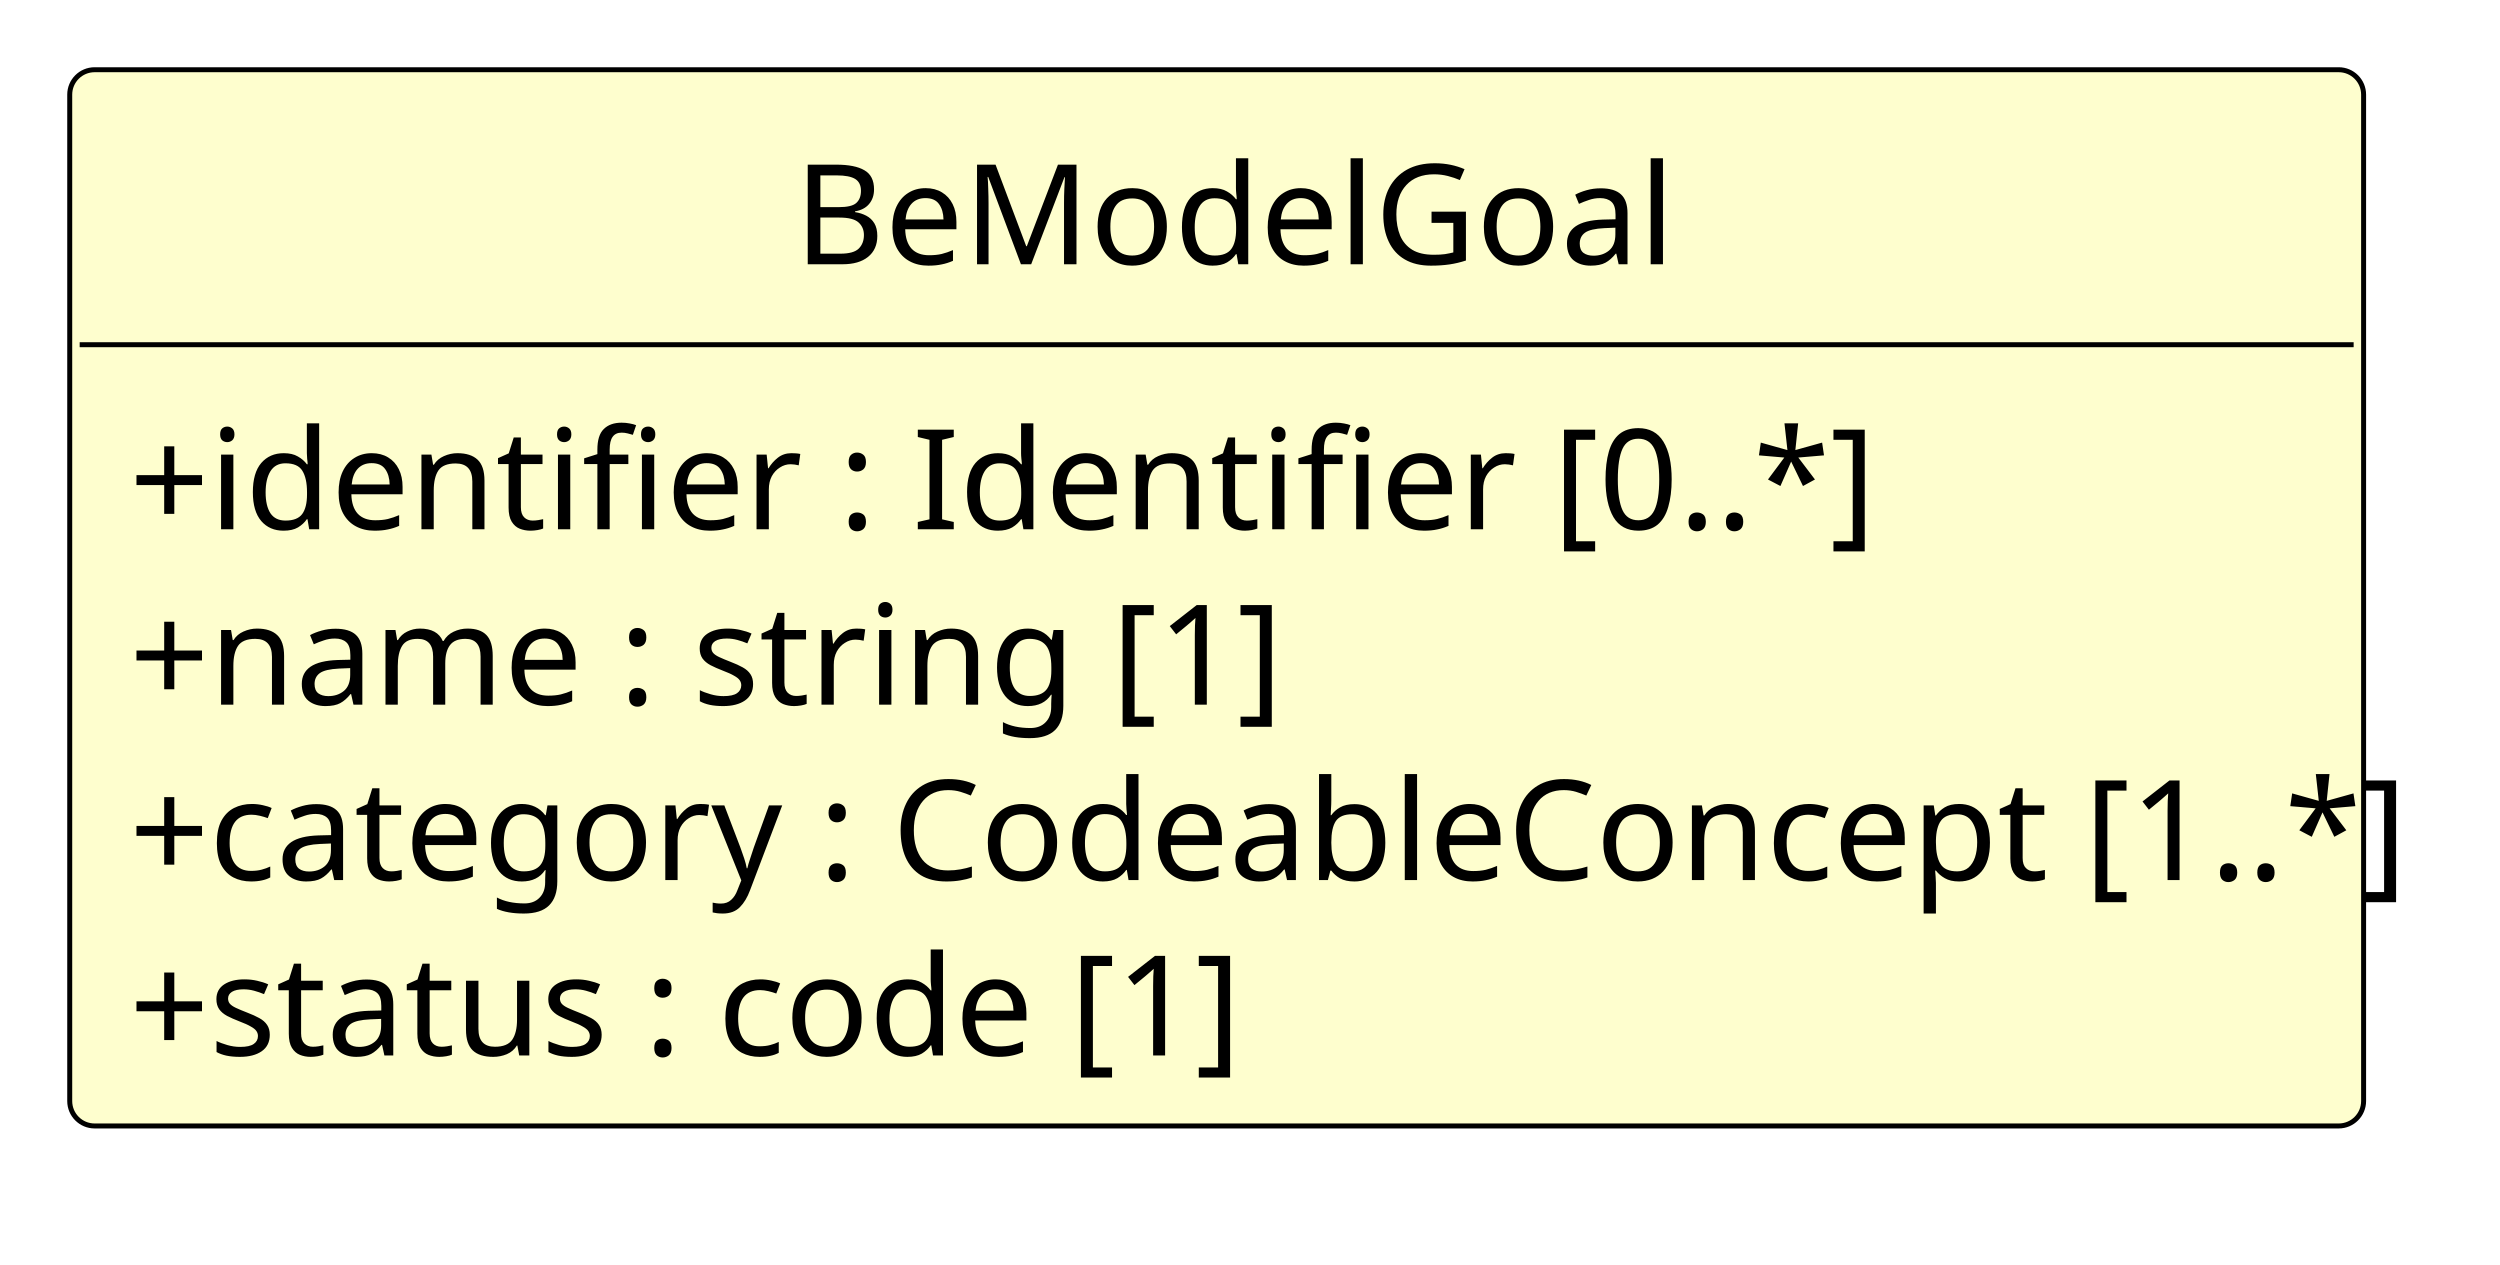
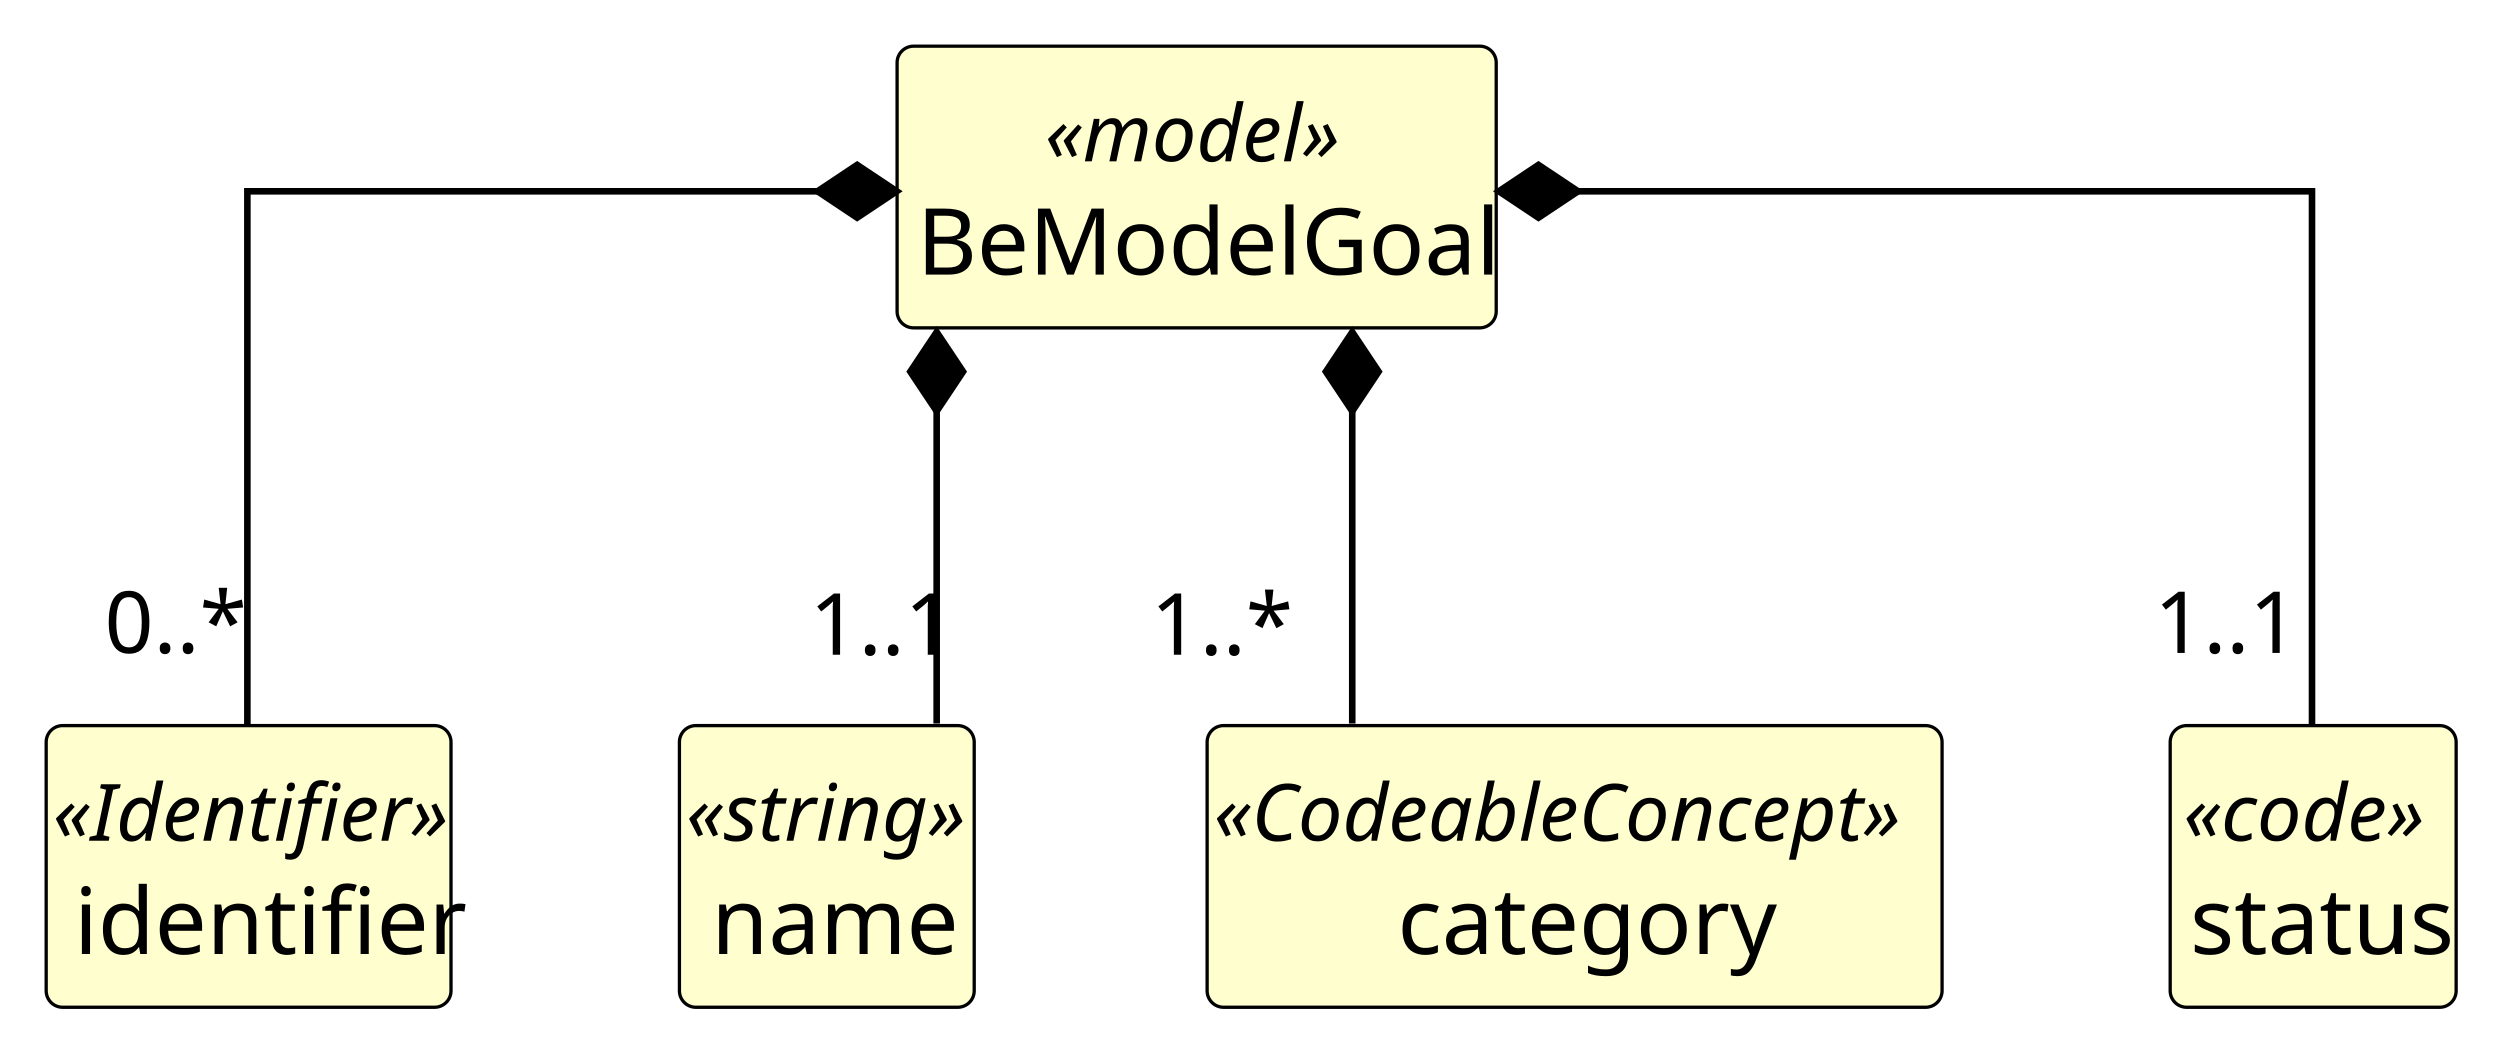
- <svg xmlns="http://www.w3.org/2000/svg" contentStyleType="text/css" data-diagram-type="CLASS" height="127px" preserveAspectRatio="none" style="width:251px;height:127px;background:#FFFFFF;" version="1.1" viewBox="0 0 251 127" width="251px" zoomAndPan="magnify">
+ <svg xmlns="http://www.w3.org/2000/svg" contentStyleType="text/css" data-diagram-type="CLASS" height="158px" preserveAspectRatio="none" style="width:379px;height:158px;background:#FFFFFF;" version="1.1" viewBox="0 0 379 158" width="379px" zoomAndPan="magnify">
  <defs />
  <g>
    <g class="entity" data-entity="BeModelGoal" data-source-line="14" data-uid="ent0002" id="entity_BeModelGoal">
-       <rect fill="#FEFECE" height="106.047" rx="2.5" ry="2.5" style="stroke:#000000;stroke-width:0.5;" width="230.306" x="7" y="7" />
-       <text fill="#000000" font-family="sans-serif" font-size="14" lengthAdjust="spacing" textLength="84.827" x="79.739" y="26.533">BeModelGoal</text>
-       <line style="stroke:#000000;stroke-width:0.5;" x1="8" x2="236.306" y1="34.609" y2="34.609" />
-       <text fill="#000000" font-family="sans-serif" font-size="14" lengthAdjust="spacing" textLength="159.141" x="13" y="53.143">+identifier : Identifier [0..*]</text>
-       <text fill="#000000" font-family="sans-serif" font-size="14" lengthAdjust="spacing" textLength="108.555" x="13" y="70.752">+name : string [1]</text>
-       <text fill="#000000" font-family="sans-serif" font-size="14" lengthAdjust="spacing" textLength="218.306" x="13" y="88.361">+category : CodeableConcept [1..*]</text>
-       <text fill="#000000" font-family="sans-serif" font-size="14" lengthAdjust="spacing" textLength="107.01" x="13" y="105.971">+status : code [1]</text>
+       <rect fill="#FEFECE" height="42.703" rx="2.5" ry="2.5" style="stroke:#000000;stroke-width:0.5;" width="90.827" x="136" y="7" />
+       <text fill="#000000" font-family="sans-serif" font-size="12" font-style="italic" lengthAdjust="spacing" textLength="46.031" x="158.398" y="24.457">«model»</text>
+       <text fill="#000000" font-family="sans-serif" font-size="14" lengthAdjust="spacing" textLength="84.827" x="139" y="41.627">BeModelGoal</text>
+     </g>
+     <g class="entity" data-entity="BeModelGoal_identifier" data-source-line="17" data-uid="ent0003" id="entity_BeModelGoal_identifier">
+       <rect fill="#FEFECE" height="42.703" rx="2.5" ry="2.5" style="stroke:#000000;stroke-width:0.5;" width="61.373" x="7" y="110" />
+       <text fill="#000000" font-family="sans-serif" font-size="12" font-style="italic" lengthAdjust="spacing" textLength="59.373" x="8" y="127.457">«Identifier»</text>
+       <text fill="#000000" font-family="sans-serif" font-size="14" lengthAdjust="spacing" textLength="52.917" x="11.228" y="144.627">identifier</text>
+     </g>
+     <g class="entity" data-entity="BeModelGoal_name" data-source-line="20" data-uid="ent0004" id="entity_BeModelGoal_name">
+       <rect fill="#FEFECE" height="42.703" rx="2.5" ry="2.5" style="stroke:#000000;stroke-width:0.5;" width="44.691" x="103" y="110" />
+       <text fill="#000000" font-family="sans-serif" font-size="12" font-style="italic" lengthAdjust="spacing" textLength="42.691" x="104" y="127.457">«string»</text>
+       <text fill="#000000" font-family="sans-serif" font-size="14" lengthAdjust="spacing" textLength="35.02" x="107.835" y="144.627">name</text>
+     </g>
+     <g class="entity" data-entity="BeModelGoal_category" data-source-line="23" data-uid="ent0005" id="entity_BeModelGoal_category">
+       <rect fill="#FEFECE" height="42.703" rx="2.5" ry="2.5" style="stroke:#000000;stroke-width:0.5;" width="111.418" x="183" y="110" />
+       <text fill="#000000" font-family="sans-serif" font-size="12" font-style="italic" lengthAdjust="spacing" textLength="109.418" x="184" y="127.457">«CodeableConcept»</text>
+       <text fill="#000000" font-family="sans-serif" font-size="14" lengthAdjust="spacing" textLength="53.696" x="211.861" y="144.627">category</text>
+     </g>
+     <g class="entity" data-entity="BeModelGoal_status" data-source-line="26" data-uid="ent0006" id="entity_BeModelGoal_status">
+       <rect fill="#FEFECE" height="42.703" rx="2.5" ry="2.5" style="stroke:#000000;stroke-width:0.5;" width="43.352" x="329" y="110" />
+       <text fill="#000000" font-family="sans-serif" font-size="12" font-style="italic" lengthAdjust="spacing" textLength="39.369" x="330.991" y="127.457">«code»</text>
+       <text fill="#000000" font-family="sans-serif" font-size="14" lengthAdjust="spacing" textLength="37.352" x="332" y="144.627">status</text>
+     </g>
+     <g class="link" data-entity-1="BeModelGoal" data-entity-2="BeModelGoal_identifier" data-source-line="29" data-uid="lnk7" id="link_BeModelGoal_BeModelGoal_identifier">
+       <path codeLine="29" d="M123.94,29 C81.75,29 37.5,29 37.5,29 C37.5,29 37.5,79.67 37.5,109.76" fill="none" id="BeModelGoal-backto-BeModelGoal_identifier" style="stroke:#000000;stroke-width:1;" />
+       <polygon fill="#000000" points="135.94,29,129.94,25,123.94,29,129.94,33,135.94,29" style="stroke:#000000;stroke-width:1;" />
+       <text fill="#000000" font-family="sans-serif" font-size="13" lengthAdjust="spacing" textLength="19.513" x="15.848" y="98.982">0..*</text>
+     </g>
+     <g class="link" data-entity-1="BeModelGoal" data-entity-2="BeModelGoal_name" data-source-line="30" data-uid="lnk8" id="link_BeModelGoal_BeModelGoal_name">
+       <path codeLine="30" d="M142,62.34 C142,79.82 142,92.22 142,109.69" fill="none" id="BeModelGoal-backto-BeModelGoal_name" style="stroke:#000000;stroke-width:1;" />
+       <polygon fill="#000000" points="142,50.34,138,56.34,142,62.34,146,56.34,142,50.34" style="stroke:#000000;stroke-width:1;" />
+       <text fill="#000000" font-family="sans-serif" font-size="13" lengthAdjust="spacing" textLength="21.684" x="122.746" y="99.261">1..1</text>
+     </g>
+     <g class="link" data-entity-1="BeModelGoal" data-entity-2="BeModelGoal_category" data-source-line="31" data-uid="lnk9" id="link_BeModelGoal_BeModelGoal_category">
+       <path codeLine="31" d="M205,62.34 C205,79.82 205,92.22 205,109.69" fill="none" id="BeModelGoal-backto-BeModelGoal_category" style="stroke:#000000;stroke-width:1;" />
+       <polygon fill="#000000" points="205,50.34,201,56.34,205,62.34,209,56.34,205,50.34" style="stroke:#000000;stroke-width:1;" />
+       <text fill="#000000" font-family="sans-serif" font-size="13" lengthAdjust="spacing" textLength="19.513" x="174.457" y="99.261">1..*</text>
+     </g>
+     <g class="link" data-entity-1="BeModelGoal" data-entity-2="BeModelGoal_status" data-source-line="32" data-uid="lnk10" id="link_BeModelGoal_BeModelGoal_status">
+       <path codeLine="32" d="M239.23,29 C289.28,29 350.5,29 350.5,29 C350.5,29 350.5,79.67 350.5,109.76" fill="none" id="BeModelGoal-backto-BeModelGoal_status" style="stroke:#000000;stroke-width:1;" />
+       <polygon fill="#000000" points="227.23,29,233.23,33,239.23,29,233.23,25,227.23,29" style="stroke:#000000;stroke-width:1;" />
+       <text fill="#000000" font-family="sans-serif" font-size="13" lengthAdjust="spacing" textLength="21.684" x="326.594" y="98.982">1..1</text>
    </g>
  </g>
</svg>
